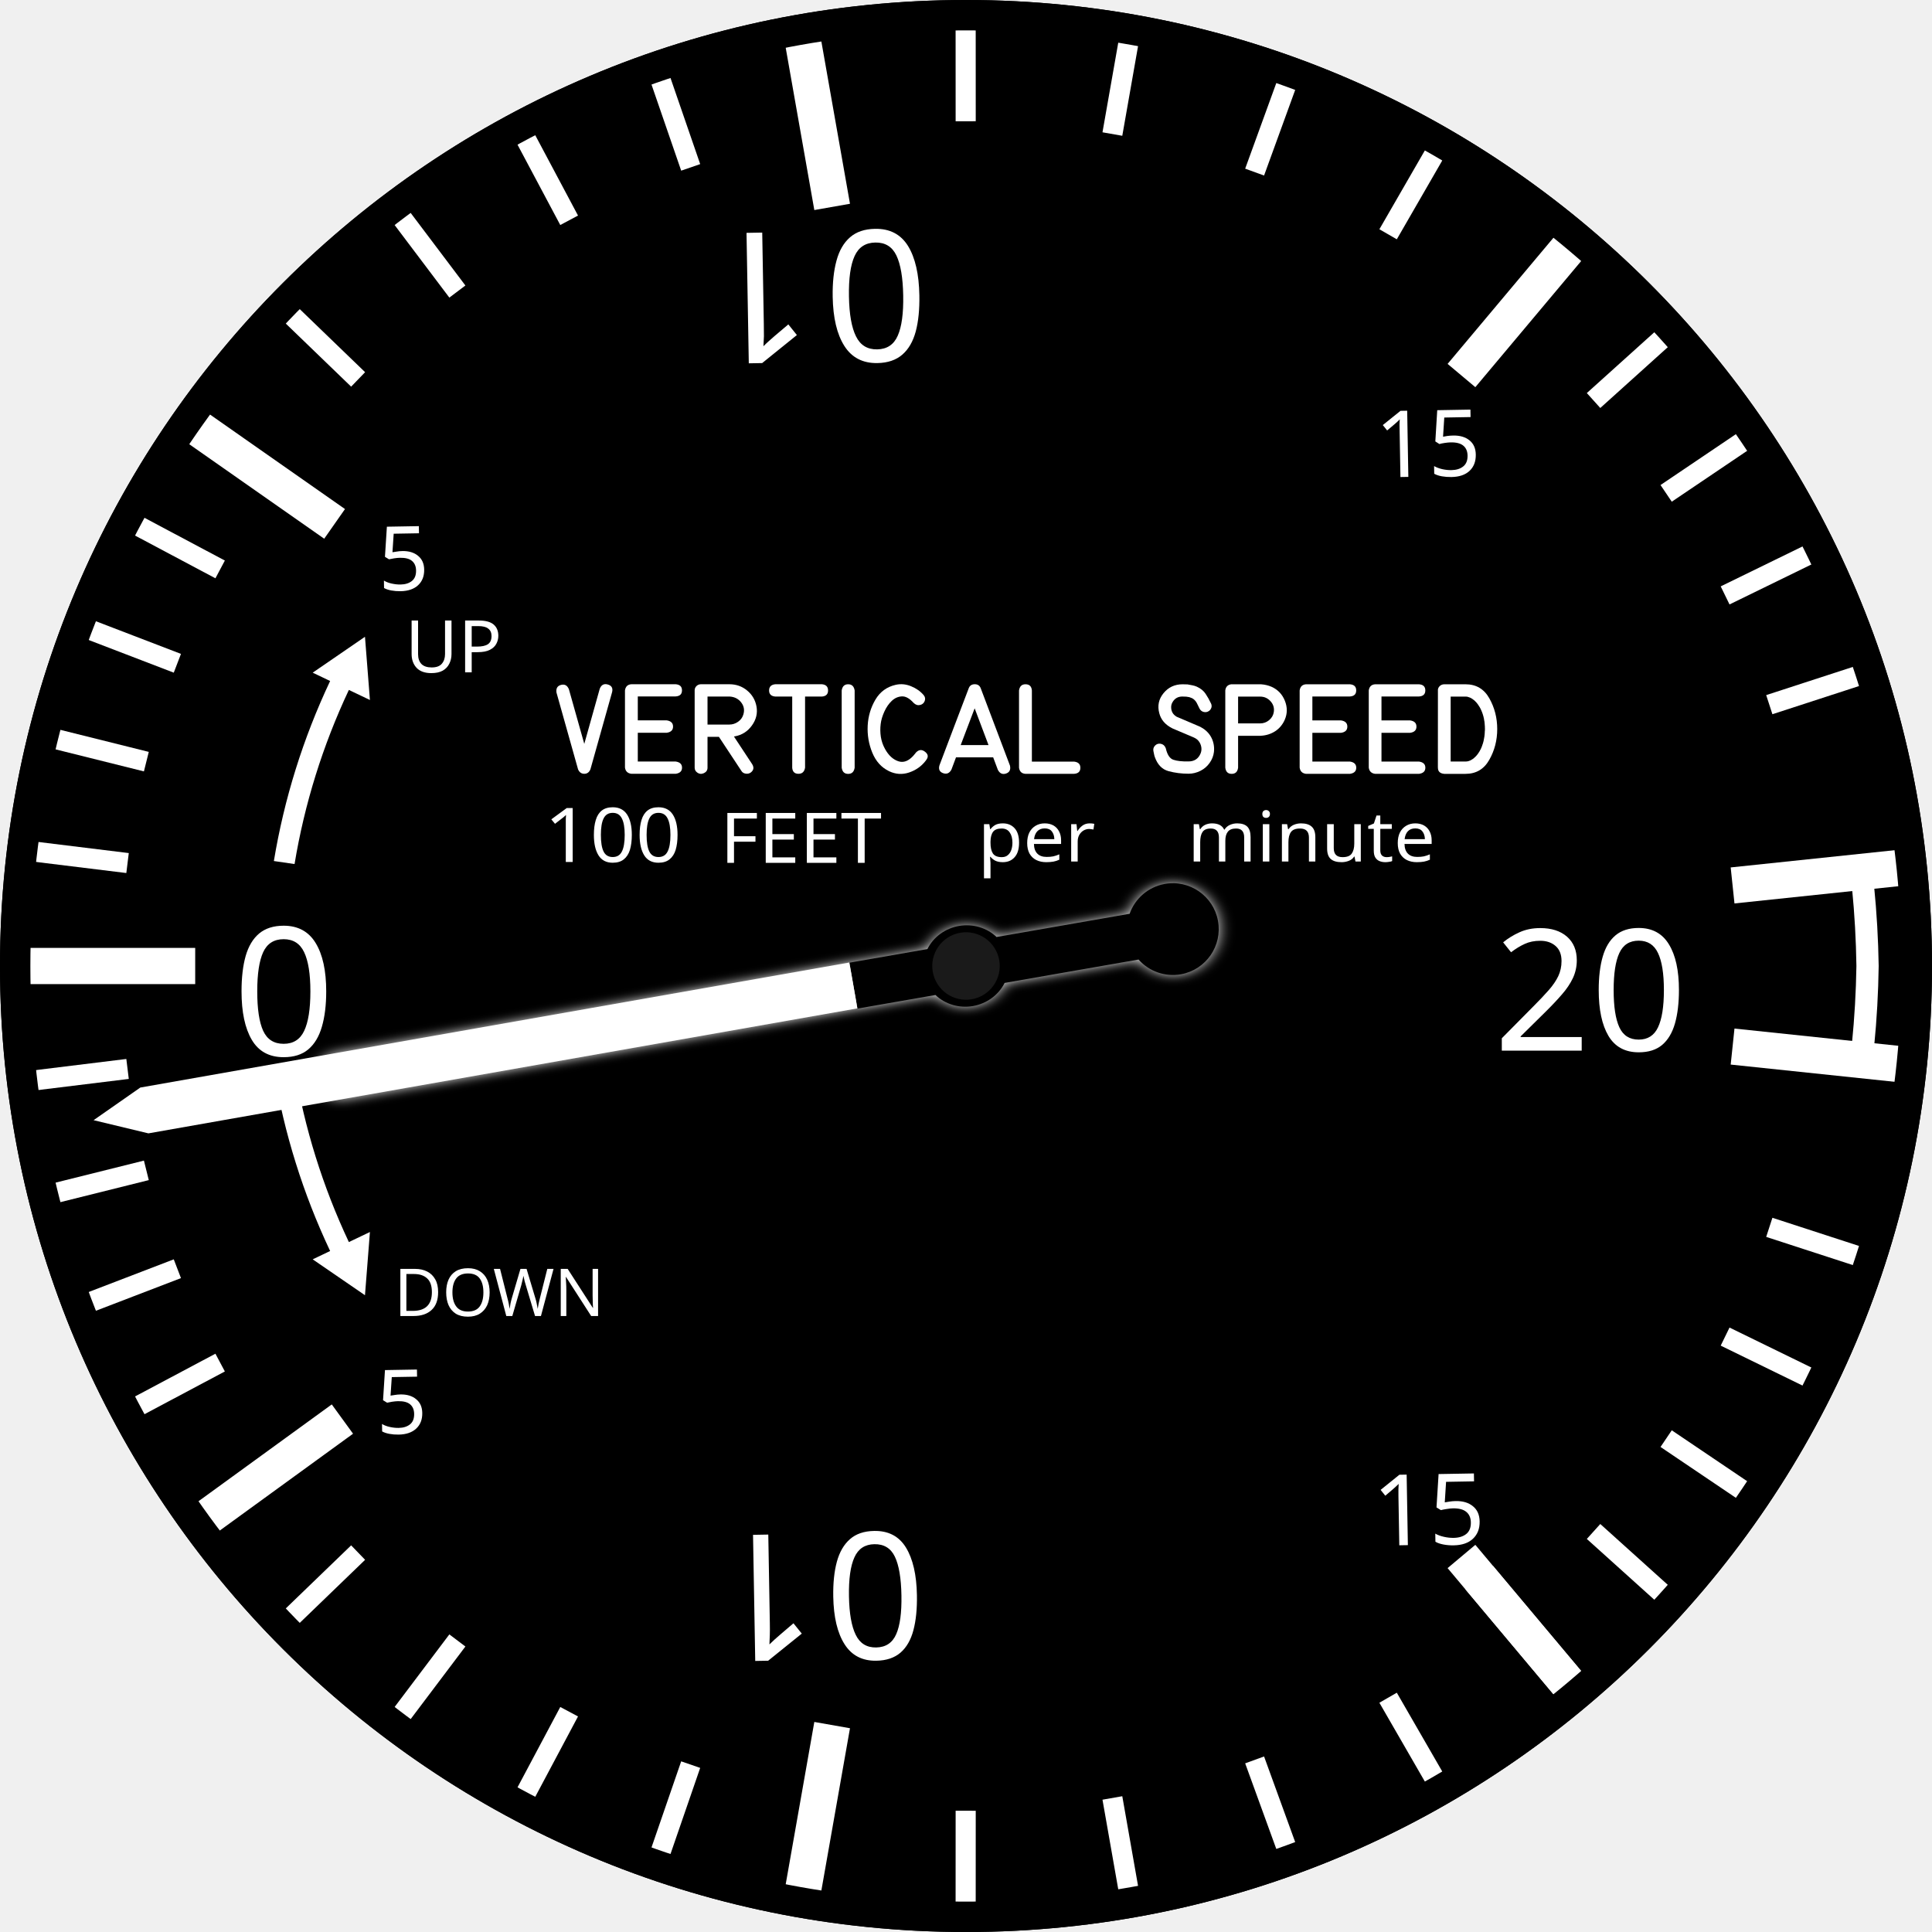
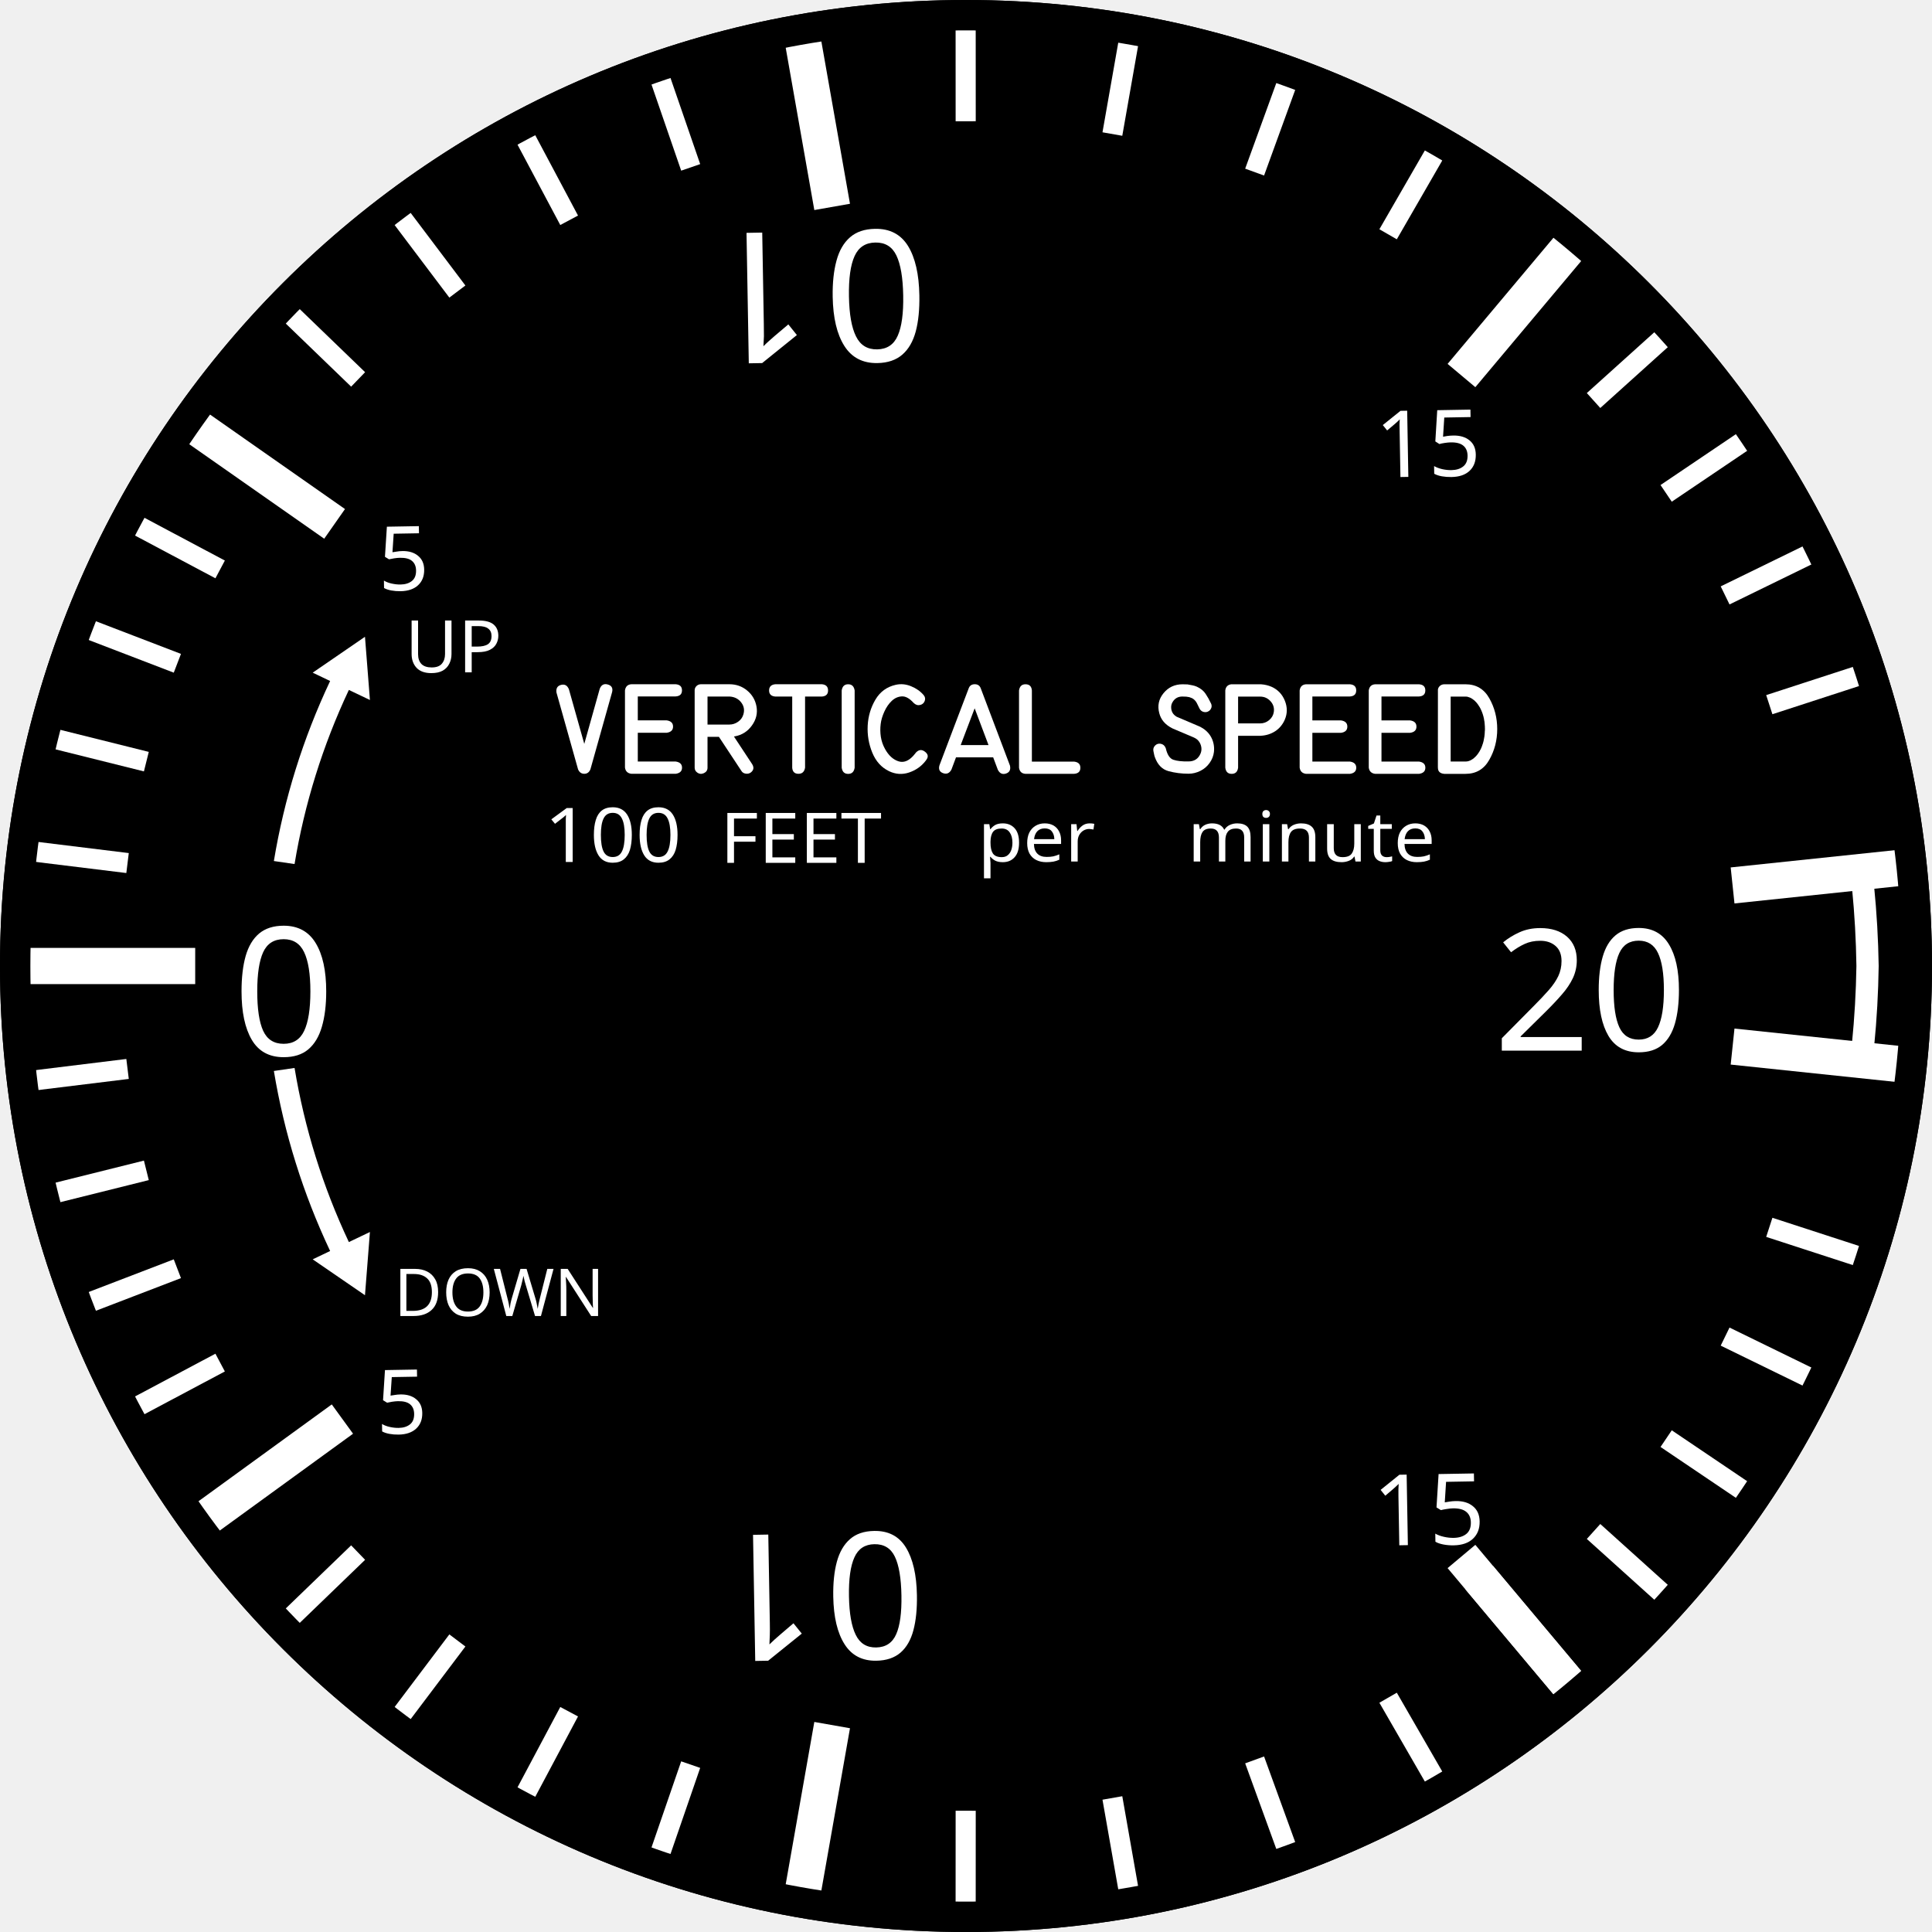
<svg xmlns="http://www.w3.org/2000/svg" width="1024" height="1024" viewBox="0 0 270.933 270.933" version="1.1" id="svg8">
  <defs id="defs2">
    <filter style="color-interpolation-filters:sRGB" id="filter4903" x="-0.016" width="1.033" y="-0.168" height="1.336">
      <feGaussianBlur stdDeviation="3.404" id="feGaussianBlur4905" />
    </filter>
  </defs>
  <g id="layer1" transform="translate(0,-26.06665)" style="display:inline">
    <circle style="fill:#000000;stroke-width:0.395" id="path42" cx="135.467" cy="161.533" r="135.467" />
  </g>
  <g id="layer3" style="display:inline" />
  <g id="layer6" style="display:inline">
    <text transform="translate(0,-26.06665)" id="text3869" y="210.616" x="55.252" style="font-style:normal;font-weight:normal;font-size:9.252px;line-height:1.25;font-family:sans-serif;letter-spacing:0px;word-spacing:0px;display:inline;fill:#ffffff;fill-opacity:1;stroke:none;stroke-width:0.231" xml:space="preserve">
      <tspan style="font-style:normal;font-variant:normal;font-weight:normal;font-stretch:normal;font-family:'MS 33558';-inkscape-font-specification:'MS 33558, ';fill:#ffffff;stroke-width:0.231" y="210.616" x="55.252" id="tspan3867">DOWN</tspan>
    </text>
    <g style="display:inline" id="g4019" transform="matrix(1.06808,0,0,1,-3.679263,3.175)">
      <g id="g3961" transform="matrix(0.9763982,0,0,1,463.7008,19.72973)" style="font-style:normal;font-weight:normal;font-size:12.56px;line-height:1.25;font-family:sans-serif;letter-spacing:0px;word-spacing:0px;fill:#ffffff;fill-opacity:1;stroke:none;stroke-width:0.314">
        <path id="path3919" style="font-style:normal;font-variant:normal;font-weight:normal;font-stretch:normal;font-family:'MS 33558';-inkscape-font-specification:'MS 33558, ';fill:#ffffff;fill-opacity:1;stroke-width:0.314" d="m -396.554,74.207 q -0.117,-0.871 0.619,-1.067 0.742,-0.196 1.055,0.619 l 2.067,7.654 2.079,-7.728 q 0.313,-0.828 1.079,-0.601 0.767,0.221 0.589,1.049 l -2.919,10.837 q -0.245,0.632 -0.822,0.638 -0.577,0 -0.84,-0.613 z" />
        <path id="path3921" style="font-style:normal;font-variant:normal;font-weight:normal;font-stretch:normal;font-family:'MS 33558';-inkscape-font-specification:'MS 33558, ';fill:#ffffff;fill-opacity:1;stroke-width:0.314" d="m -380.534,74.759 h -5.084 v 3.355 h 3.876 q 0.871,0.129 0.865,0.877 0,0.742 -0.865,0.865 h -3.876 v 4.029 h 5.084 q 0.865,0.129 0.865,0.865 0,0.736 -0.865,0.859 h -5.937 q -0.767,-0.098 -0.871,-0.871 V 73.907 q 0.117,-0.81 0.871,-0.859 h 5.937 q 0.865,0.067 0.859,0.865 0,0.791 -0.859,0.846 z" />
        <path id="path3923" style="font-style:normal;font-variant:normal;font-weight:normal;font-stretch:normal;font-family:'MS 33558';-inkscape-font-specification:'MS 33558, ';fill:#ffffff;fill-opacity:1;stroke-width:0.314" d="m -370.225,84.278 q 0.393,0.693 -0.221,1.165 -0.294,0.209 -0.681,0.141 -0.38,-0.067 -0.558,-0.38 l -3.024,-4.778 h -1.533 v 4.318 q 0,0.534 -0.484,0.773 -0.485,0.233 -0.908,-0.092 -0.337,-0.251 -0.337,-0.681 v -10.837 q 0,-0.356 0.245,-0.607 0.251,-0.251 0.613,-0.251 h 3.809 q 1.374,0 2.386,0.877 1.012,0.871 1.257,2.214 0.258,1.441 -0.613,2.698 -0.865,1.251 -2.3,1.521 l -0.117,0.018 z m -3.079,-5.575 q 0.626,0 1.153,-0.38 0.534,-0.38 0.718,-0.994 0.288,-0.944 -0.264,-1.705 -0.552,-0.767 -1.521,-0.846 h -3.024 v 3.925 z" />
        <path id="path3925" style="font-style:normal;font-variant:normal;font-weight:normal;font-stretch:normal;font-family:'MS 33558';-inkscape-font-specification:'MS 33558, ';fill:#ffffff;fill-opacity:1;stroke-width:0.314" d="m -364.853,84.75 v -9.972 h -2.251 q -0.859,-0.067 -0.859,-0.859 0.006,-0.797 0.859,-0.871 h 6.225 q 0.846,0.067 0.846,0.871 0.006,0.797 -0.846,0.859 h -2.245 v 9.972 q -0.141,0.871 -0.908,0.859 -0.76,-0.012 -0.822,-0.859 z" />
        <path id="path3927" style="font-style:normal;font-variant:normal;font-weight:normal;font-stretch:normal;font-family:'MS 33558';-inkscape-font-specification:'MS 33558, ';fill:#ffffff;fill-opacity:1;stroke-width:0.314" d="m -356.457,84.762 q -0.135,0.865 -0.877,0.859 -0.736,0 -0.865,-0.859 V 73.919 q 0.129,-0.865 0.865,-0.865 0.742,-0.006 0.877,0.865 z" />
        <path id="path3929" style="font-style:normal;font-variant:normal;font-weight:normal;font-stretch:normal;font-family:'MS 33558';-inkscape-font-specification:'MS 33558, ';fill:#ffffff;fill-opacity:1;stroke-width:0.314" d="m -346.816,83.646 -0.055,0.08 q -0.018,0.025 -0.031,0.043 -0.012,0.018 -0.025,0.037 -0.84,1.135 -2.208,1.619 -1.362,0.478 -2.686,-0.178 -1.539,-0.767 -2.263,-2.6 -0.718,-1.834 -0.619,-3.809 0.104,-1.981 1.043,-3.637 0.944,-1.656 2.735,-2.073 1.03,-0.239 2.055,0.202 1.024,0.435 1.68,1.227 0.006,0 0.031,0.043 0.282,0.368 0.117,0.81 -0.166,0.435 -0.607,0.546 -0.472,0.123 -0.871,-0.282 -0.822,-0.957 -1.582,-0.92 -0.76,0.037 -1.362,0.626 -0.601,0.589 -1,1.509 -0.399,0.92 -0.491,1.723 -0.11,0.895 0.018,1.803 0.135,0.902 0.558,1.699 0.736,1.398 1.852,1.754 1.122,0.35 2.189,-1.073 0.049,-0.061 0.117,-0.159 0.576,-0.638 1.214,-0.129 0.644,0.503 0.19,1.141 z" />
        <path id="path3931" style="font-style:normal;font-variant:normal;font-weight:normal;font-stretch:normal;font-family:'MS 33558';-inkscape-font-specification:'MS 33558, ';fill:#ffffff;fill-opacity:1;stroke-width:0.314" d="m -338.456,81.579 -1.864,-5.152 -1.877,5.152 z m -1.864,-5.152 1.864,5.152 z m -4.735,7.997 q 0.981,-2.705 1.963,-5.403 0.987,-2.705 1.975,-5.409 0.202,-0.558 0.803,-0.564 0.601,-0.006 0.81,0.564 l 3.931,10.843 q 0.184,0.865 -0.527,1.116 -0.711,0.251 -1.098,-0.515 l -0.632,-1.754 h -4.998 l -0.613,1.711 q -0.393,0.773 -1.116,0.509 -0.724,-0.27 -0.497,-1.098 z" />
        <path id="path3933" style="font-style:normal;font-variant:normal;font-weight:normal;font-stretch:normal;font-family:'MS 33558';-inkscape-font-specification:'MS 33558, ';fill:#ffffff;fill-opacity:1;stroke-width:0.314" d="m -333.483,85.615 q -0.754,-0.049 -0.871,-0.852 V 73.919 q 0.129,-0.883 0.895,-0.865 0.767,0.012 0.834,0.865 v 9.984 l 5.661,-0.006 q 0.871,0.098 0.859,0.883 -0.006,0.779 -0.865,0.834 z" />
      </g>
      <g id="g3951" transform="matrix(0.9683022,0,0,1,456.7685,19.73638)" style="font-style:normal;font-weight:normal;font-size:12.56px;line-height:1.25;font-family:sans-serif;letter-spacing:0px;word-spacing:0px;fill:#ffffff;fill-opacity:1;stroke:none;stroke-width:0.314">
        <path id="path3935" style="font-style:normal;font-variant:normal;font-weight:normal;font-stretch:normal;font-family:'MS 33558';-inkscape-font-specification:'MS 33558, ';fill:#ffffff;fill-opacity:1;stroke-width:0.314" d="m -305.614,78.924 0.098,0.043 0.11,0.055 0.098,0.055 q 0.043,0.031 0.092,0.061 0.055,0.025 0.104,0.055 1.214,0.797 1.503,2.208 0.11,0.552 0.049,1.135 -0.098,0.834 -0.589,1.546 -0.485,0.705 -1.22,1.092 -0.791,0.417 -1.637,0.417 -1.423,0 -2.717,-0.362 -1.294,-0.368 -1.846,-1.956 -0.074,-0.202 -0.11,-0.417 -0.037,-0.215 -0.086,-0.429 -0.092,-0.442 0.215,-0.779 0.313,-0.337 0.773,-0.258 0.484,0.098 0.675,0.601 l 0.018,0.055 q 0.294,1.331 1.024,1.588 0.736,0.258 2.042,0.233 1.202,0 1.65,-1.128 0.196,-0.503 0.061,-1.043 -0.135,-0.546 -0.534,-0.908 -0.178,-0.153 -0.466,-0.288 l -2.84,-1.245 -0.092,-0.049 q -1.392,-0.736 -1.73,-2.091 -0.411,-1.57 0.57,-2.815 0.987,-1.251 2.588,-1.251 l 0.675,0.018 q 0.331,0.061 0.638,0.123 0.307,0.055 0.619,0.196 0.773,0.362 1.184,0.994 0.411,0.632 0.742,1.368 0.031,0.067 0.055,0.159 0.068,0.301 -0.061,0.546 -0.074,0.153 -0.153,0.233 -0.08,0.08 -0.129,0.11 -0.319,0.227 -0.699,0.135 -0.38,-0.086 -0.583,-0.491 -0.159,-0.356 -0.343,-0.724 -0.178,-0.374 -0.503,-0.619 -0.135,-0.098 -0.264,-0.141 -0.123,-0.049 -0.276,-0.104 l -0.399,-0.067 -0.564,-0.018 q -0.822,0.012 -1.257,0.711 -0.294,0.448 -0.221,1 0.086,0.681 0.638,1.055 0.025,0.018 0.055,0.043 0.031,0.018 0.068,0.037 l 0.068,0.031 0.074,0.031 z" />
        <path id="path3937" style="font-style:normal;font-variant:normal;font-weight:normal;font-stretch:normal;font-family:'MS 33558';-inkscape-font-specification:'MS 33558, ';fill:#ffffff;fill-opacity:1;stroke-width:0.314" d="m -297.304,73.048 h 0.117 q 0.785,0.055 1.447,0.356 1.27,0.595 1.797,1.956 0.527,1.362 -0.012,2.656 -0.435,1.024 -1.288,1.607 -0.852,0.576 -1.944,0.644 l -0.117,0.006 h -2.981 v 4.471 q -0.11,0.865 -0.871,0.865 -0.76,0 -0.865,-0.865 V 73.907 q 0.092,-0.76 0.81,-0.859 h 0.055 z m 0,1.729 h -2.981 v 3.759 h 2.981 q 0.699,0 1.233,-0.466 0.54,-0.466 0.632,-1.165 0.11,-0.846 -0.454,-1.484 -0.564,-0.644 -1.411,-0.644 z" />
        <path id="path3939" style="font-style:normal;font-variant:normal;font-weight:normal;font-stretch:normal;font-family:'MS 33558';-inkscape-font-specification:'MS 33558, ';fill:#ffffff;fill-opacity:1;stroke-width:0.314" d="m -285.13,74.759 h -5.084 v 3.355 h 3.876 q 0.871,0.129 0.865,0.877 0,0.742 -0.865,0.865 h -3.876 v 4.029 h 5.084 q 0.865,0.129 0.865,0.865 0,0.736 -0.865,0.859 h -5.937 q -0.767,-0.098 -0.871,-0.871 V 73.907 q 0.117,-0.81 0.871,-0.859 h 5.937 q 0.865,0.067 0.859,0.865 0,0.791 -0.859,0.846 z" />
        <path id="path3941" style="font-style:normal;font-variant:normal;font-weight:normal;font-stretch:normal;font-family:'MS 33558';-inkscape-font-specification:'MS 33558, ';fill:#ffffff;fill-opacity:1;stroke-width:0.314" d="m -275.759,74.759 h -5.084 v 3.355 h 3.876 q 0.871,0.129 0.865,0.877 0,0.742 -0.865,0.865 h -3.876 v 4.029 h 5.084 q 0.865,0.129 0.865,0.865 0,0.736 -0.865,0.859 h -5.937 q -0.767,-0.098 -0.871,-0.871 V 73.907 q 0.117,-0.81 0.871,-0.859 h 5.937 q 0.865,0.067 0.859,0.865 0,0.791 -0.859,0.846 z" />
        <path id="path3943" style="font-style:normal;font-variant:normal;font-weight:normal;font-stretch:normal;font-family:'MS 33558';-inkscape-font-specification:'MS 33558, ';fill:#ffffff;fill-opacity:1;stroke-width:0.314" d="m -272.337,73.048 h 2.889 q 2.153,0 3.226,1.963 1.073,1.963 1.073,4.318 0,2.355 -1.079,4.318 -1.073,1.963 -3.22,1.963 h -2.889 0.012 -0.012 q -0.202,-0.031 -0.221,-0.037 -0.638,-0.153 -0.632,-0.834 h -0.006 l 0.006,-10.831 q -0.006,-0.018 -0.006,-0.049 0.018,-0.337 0.264,-0.57 0.251,-0.239 0.601,-0.239 z m 2.889,10.831 q 0.012,0 0.025,0 0.012,0 0.031,0 0.012,0 0.018,0 0.012,-0.006 0.031,-0.006 0.012,0 0.025,0 0.018,-0.006 0.037,-0.006 0.012,0 0.025,0 0.012,-0.006 0.031,-0.006 0.012,0 0.025,0 0.012,-0.006 0.031,-0.006 0.025,-0.012 0.049,-0.012 0.012,0 0.025,-0.006 0.012,-0.012 0.031,-0.018 0.012,0 0.025,0 0.018,-0.006 0.037,-0.012 0.012,0 0.025,-0.006 0.012,-0.006 0.031,-0.012 0.037,-0.012 0.055,-0.025 0.11,-0.037 0.061,-0.025 0.012,0 0.025,-0.006 0.012,-0.012 0.031,-0.018 0.055,-0.037 0.049,-0.031 0.061,-0.031 0.061,-0.031 0.012,-0.006 0.025,-0.012 0.012,-0.012 0.031,-0.025 0.055,-0.037 0.055,-0.037 0.012,-0.006 0.025,-0.012 0.018,-0.012 0.037,-0.025 0.012,-0.006 0.025,-0.018 0.012,-0.012 0.031,-0.025 0.012,-0.006 0.025,-0.012 0.012,-0.012 0.031,-0.025 0.012,-0.012 0.061,-0.049 0.049,-0.049 0.049,-0.049 0.012,-0.012 0.025,-0.025 0.012,-0.012 0.031,-0.031 0.012,-0.012 0.025,-0.025 0.012,-0.012 0.031,-0.031 0.018,-0.012 0.055,-0.049 0.012,-0.012 0.025,-0.025 0.012,-0.012 0.031,-0.031 0.012,-0.012 0.025,-0.025 0.012,-0.018 0.031,-0.037 0.074,-0.098 0.049,-0.061 0.043,-0.043 0.055,-0.067 0.055,-0.074 0.049,-0.067 0.012,-0.018 0.025,-0.031 0.012,-0.018 0.031,-0.037 0.012,-0.018 0.018,-0.037 0.012,-0.018 0.031,-0.037 0.006,-0.018 0.018,-0.037 0.018,-0.025 0.031,-0.043 0.037,-0.049 0.049,-0.074 0.012,-0.018 0.018,-0.037 0.012,-0.025 0.031,-0.043 0.012,-0.018 0.018,-0.037 0.012,-0.025 0.031,-0.043 0.012,-0.031 0.037,-0.08 0.012,-0.018 0.018,-0.043 0.012,-0.025 0.031,-0.049 0.012,-0.018 0.018,-0.037 0.012,-0.025 0.031,-0.049 0.006,-0.018 0.012,-0.043 0.012,-0.025 0.025,-0.049 0.018,-0.031 0.043,-0.092 0.061,-0.153 0.043,-0.098 0.006,-0.018 0.012,-0.043 0.012,-0.031 0.025,-0.055 0.006,-0.025 0.012,-0.049 0.012,-0.025 0.025,-0.055 0.018,-0.055 0.031,-0.098 0.006,-0.025 0.012,-0.049 0.012,-0.025 0.025,-0.055 -0.025,0.061 0.031,-0.104 0.012,-0.031 0.037,-0.104 0,-0.025 0.006,-0.049 0.012,-0.031 0.018,-0.061 0.006,-0.025 0.012,-0.049 0.006,-0.031 0.018,-0.061 0,-0.018 0.006,-0.043 0.012,-0.031 0.018,-0.061 0.006,-0.043 0.018,-0.117 0,-0.025 0.006,-0.049 0.012,-0.031 0.018,-0.061 0,-0.025 0.006,-0.049 0.006,-0.031 0.012,-0.061 0.006,-0.043 0.018,-0.117 0,-0.025 0.006,-0.055 0.012,-0.031 0.018,-0.061 0,-0.043 0.012,-0.117 0,-0.025 0,-0.049 0.006,-0.031 0.012,-0.067 0.012,-0.074 0.012,-0.117 0.006,-0.043 0.006,-0.117 0.006,-0.043 0.006,-0.123 0.006,-0.043 0.006,-0.117 0,-0.031 0,-0.055 0.006,-0.031 0.012,-0.067 0,-0.025 0,-0.049 0.006,-0.031 0.006,-0.067 0,-0.025 0,-0.055 0,-0.031 0,-0.061 0,-0.031 0,-0.055 0,-0.031 0,-0.061 0,-0.031 -0.006,-0.055 0,-0.031 0,-0.067 0,-0.025 0,-0.055 0,-0.031 0,-0.061 0,-0.037 -0.012,-0.123 0,-0.074 -0.006,-0.11 0,-0.043 -0.012,-0.129 0,-0.074 -0.006,-0.11 0,-0.043 -0.012,-0.117 -0.006,-0.025 -0.012,-0.055 0,-0.031 0,-0.061 -0.012,-0.074 -0.025,-0.117 -0.006,-0.025 -0.012,-0.049 -0.006,-0.031 -0.006,-0.061 -0.006,-0.043 -0.018,-0.117 -0.006,-0.043 -0.018,-0.117 -0.025,-0.074 -0.031,-0.11 -0.012,-0.074 -0.018,-0.104 -0.012,-0.025 -0.018,-0.049 -0.006,-0.031 -0.012,-0.061 -0.006,-0.025 -0.018,-0.049 -0.012,-0.031 -0.012,-0.061 -0.055,-0.166 -0.031,-0.104 -0.012,-0.043 -0.031,-0.104 -0.012,-0.018 -0.025,-0.043 -0.006,-0.031 -0.012,-0.055 -0.006,-0.018 -0.037,-0.104 -0.025,-0.061 -0.037,-0.098 -0.012,-0.018 -0.025,-0.043 -0.006,-0.031 -0.012,-0.055 -0.012,-0.018 -0.025,-0.043 -0.012,-0.025 -0.018,-0.049 -0.025,-0.061 -0.043,-0.092 -0.025,-0.061 -0.037,-0.086 -0.025,-0.061 -0.043,-0.092 -0.012,-0.018 -0.025,-0.037 -0.012,-0.025 -0.018,-0.043 -0.037,-0.061 -0.049,-0.086 -0.055,-0.086 -0.049,-0.08 -0.018,-0.018 -0.031,-0.037 -0.006,-0.025 -0.018,-0.043 -0.012,-0.025 -0.049,-0.074 -0.012,-0.018 -0.025,-0.037 -0.012,-0.018 -0.018,-0.037 -0.031,-0.055 -0.104,-0.141 -0.012,-0.012 -0.098,-0.135 -0.074,-0.086 -0.11,-0.123 -0.037,-0.043 -0.11,-0.117 -0.049,-0.055 -0.104,-0.104 -0.043,-0.031 -0.117,-0.092 -0.061,-0.049 -0.117,-0.092 -0.141,-0.092 -0.117,-0.08 -0.123,-0.074 -0.11,-0.067 0,0 -0.11,-0.055 -0.025,-0.012 -0.117,-0.043 -0.08,-0.031 -0.117,-0.043 -0.031,-0.006 -0.055,-0.012 -0.025,-0.012 -0.049,-0.025 -0.11,-0.018 -0.11,-0.018 -0.037,-0.006 -0.11,-0.006 -0.018,0 -0.031,0 -0.012,0 -0.025,0 h -2.024 v 9.101 0 z" />
      </g>
      <text transform="scale(0.9961032,1.003912)" xml:space="preserve" style="font-style:normal;font-variant:normal;font-weight:normal;font-stretch:normal;font-size:10.542px;line-height:1.25;font-family:'MS 33558';-inkscape-font-specification:'MS 33558, ';letter-spacing:0px;word-spacing:0px;fill:#ffffff;fill-opacity:1;stroke:none;stroke-width:0.083" x="75.19" y="117.241" id="text3965">
        <tspan id="tspan3963" x="75.19" y="117.241" style="font-style:normal;font-variant:normal;font-weight:normal;font-stretch:normal;font-family:'MS 33558';-inkscape-font-specification:'MS 33558, ';fill:#ffffff;fill-opacity:1;stroke-width:0.083">100</tspan>
      </text>
      <text id="text3986" y="117.366" x="98.379" style="font-style:normal;font-variant:normal;font-weight:normal;font-stretch:normal;font-size:9.747px;line-height:1.25;font-family:'MS 33558';-inkscape-font-specification:'MS 33558, ';letter-spacing:0px;word-spacing:0px;fill:#ffffff;fill-opacity:1;stroke:none;stroke-width:0.077" xml:space="preserve" transform="scale(0.9961032,1.003912)">
        <tspan style="font-style:normal;font-variant:normal;font-weight:normal;font-stretch:normal;font-family:'MS 33558';-inkscape-font-specification:'MS 33558, ';fill:#ffffff;fill-opacity:1;stroke-width:0.077" y="117.366" x="98.379" id="tspan3984">FEET</tspan>
      </text>
      <text transform="scale(0.9961032,1.003912)" xml:space="preserve" style="font-style:normal;font-variant:normal;font-weight:normal;font-stretch:normal;font-size:9.747px;line-height:1.25;font-family:'MS 33558';-inkscape-font-specification:'MS 33558, ';letter-spacing:0px;word-spacing:0px;fill:#ffffff;fill-opacity:1;stroke:none;stroke-width:0.077" x="132.328" y="117.182" id="text3990">
        <tspan id="tspan3988" x="132.328" y="117.182" style="font-style:normal;font-variant:normal;font-weight:normal;font-stretch:normal;font-family:'MS 33558';-inkscape-font-specification:'MS 33558, ';fill:#ffffff;fill-opacity:1;stroke-width:0.077">per</tspan>
      </text>
      <text id="text3994" y="117.182" x="159.97" style="font-style:normal;font-variant:normal;font-weight:normal;font-stretch:normal;font-size:9.747px;line-height:1.25;font-family:'MS 33558';-inkscape-font-specification:'MS 33558, ';letter-spacing:0px;word-spacing:0px;fill:#ffffff;fill-opacity:1;stroke:none;stroke-width:0.077" xml:space="preserve" transform="scale(0.9961032,1.003912)">
        <tspan style="font-style:normal;font-variant:normal;font-weight:normal;font-stretch:normal;font-family:'MS 33558';-inkscape-font-specification:'MS 33558, ';fill:#ffffff;fill-opacity:1;stroke-width:0.077" y="117.182" x="159.97" id="tspan3992">minute</tspan>
      </text>
    </g>
    <text transform="rotate(179)" xml:space="preserve" style="font-style:normal;font-variant:normal;font-weight:normal;font-stretch:normal;font-size:25.625px;line-height:1.25;font-family:'MS 33558';-inkscape-font-specification:'MS 33558, ';letter-spacing:0px;word-spacing:0px;display:inline;fill:#ffffff;fill-opacity:1;stroke:none;stroke-width:0.641" x="-129.435" y="-34.479" id="text51">
      <tspan x="-129.435" y="-34.479" style="letter-spacing:1.582px;fill:#ffffff;stroke-width:0.641" id="tspan49" dx="0 0.02">01</tspan>
    </text>
    <text id="text55" y="70.314" x="191.692" style="font-style:normal;font-variant:normal;font-weight:normal;font-stretch:normal;font-size:12.994px;line-height:1.25;font-family:'MS 33558';-inkscape-font-specification:'MS 33558, ';letter-spacing:0px;word-spacing:0px;display:inline;fill:#ffffff;fill-opacity:1;stroke:none;stroke-width:0.325" xml:space="preserve" transform="rotate(-1)">
      <tspan style="fill:#ffffff;stroke-width:0.325" y="70.314" x="191.692" id="tspan73">15</tspan>
    </text>
    <text xml:space="preserve" style="font-style:normal;font-variant:normal;font-weight:normal;font-stretch:normal;font-size:23.73px;line-height:1.25;font-family:'MS 33558';-inkscape-font-specification:'MS 33558, ';letter-spacing:0px;word-spacing:0px;display:inline;fill:#ffffff;fill-opacity:1;stroke:none;stroke-width:0.593" x="209.464" y="147.337" id="text59">
      <tspan x="209.464" y="147.337" style="fill:#ffffff;stroke-width:0.593" id="tspan57">20</tspan>
    </text>
    <text id="text83" y="-217.047" x="-125.88" style="font-style:normal;font-variant:normal;font-weight:normal;font-stretch:normal;font-size:24.765px;line-height:1.25;font-family:'MS 33558';-inkscape-font-specification:'MS 33558, ';letter-spacing:0px;word-spacing:0px;display:inline;fill:#ffffff;fill-opacity:1;stroke:none;stroke-width:0.619" xml:space="preserve" transform="rotate(179)">
      <tspan id="tspan81" style="letter-spacing:1.09px;fill:#ffffff;stroke-width:0.619" y="-217.047" x="-125.88">01</tspan>
    </text>
    <text transform="rotate(-1)" xml:space="preserve" style="font-style:normal;font-variant:normal;font-weight:normal;font-stretch:normal;font-size:13.844px;line-height:1.25;font-family:'MS 33558';-inkscape-font-specification:'MS 33558, ';letter-spacing:0px;word-spacing:0px;display:inline;fill:#ffffff;fill-opacity:1;stroke:none;stroke-width:0.346" x="188.698" y="220.096" id="text91">
      <tspan id="tspan89" x="188.698" y="220.096" style="fill:#ffffff;stroke-width:0.346">15</tspan>
    </text>
    <text transform="rotate(-1)" xml:space="preserve" style="font-style:normal;font-variant:normal;font-weight:normal;font-stretch:normal;font-size:12.55px;line-height:1.25;font-family:'MS 33558';-inkscape-font-specification:'MS 33558, ';letter-spacing:0px;word-spacing:0px;display:inline;fill:#ffffff;fill-opacity:1;stroke:none;stroke-width:0.314" x="51.614" y="83.749" id="text95">
      <tspan id="tspan93" x="51.614" y="83.749" style="fill:#ffffff;stroke-width:0.314">5</tspan>
    </text>
    <text id="text3873" y="202" x="49.281" style="font-style:normal;font-variant:normal;font-weight:normal;font-stretch:normal;font-size:12.55px;line-height:1.25;font-family:'MS 33558';-inkscape-font-specification:'MS 33558, ';letter-spacing:0px;word-spacing:0px;display:inline;fill:#ffffff;fill-opacity:1;stroke:none;stroke-width:0.314" xml:space="preserve" transform="rotate(-1)">
      <tspan style="fill:#ffffff;stroke-width:0.314" y="202" x="49.281" id="tspan3871">5</tspan>
    </text>
    <text xml:space="preserve" style="font-style:normal;font-weight:normal;font-size:10.177px;line-height:1.25;font-family:sans-serif;letter-spacing:0px;word-spacing:0px;display:inline;fill:#ffffff;fill-opacity:1;stroke:none;stroke-width:0.254" x="56.8" y="94.284" id="text3861">
      <tspan id="tspan3859" x="56.8" y="94.284" style="font-style:normal;font-variant:normal;font-weight:normal;font-stretch:normal;font-family:'MS 33558';-inkscape-font-specification:'MS 33558, ';fill:#ffffff;stroke-width:0.254">UP</tspan>
    </text>
    <path transform="translate(0,-26.06665)" style="display:inline;opacity:1;fill:#ffffff;fill-opacity:1;stroke:none;stroke-width:2.646;stroke-linecap:square;stroke-linejoin:round;stroke-miterlimit:40;stroke-dasharray:none" d="m 51.182,207.702 -3.666,-2.517 -3.666,-2.516 2.446,-1.168 a 101.842,98.275 0 0 1 -7.89,-25.247 l 2.901,-0.423 a 98.801,95.341 0 0 0 7.616,24.416 l 2.953,-1.41 -0.346,4.433 z" id="path3836" />
    <path transform="translate(0,-26.06665)" id="path3839" d="m 51.182,115.365 -3.666,2.517 -3.666,2.516 2.446,1.168 a 101.842,98.275 0 0 0 -7.89,25.247 l 2.901,0.423 a 98.801,95.341 0 0 1 7.616,-24.416 l 2.953,1.41 -0.346,-4.433 z" style="display:inline;opacity:1;fill:#ffffff;fill-opacity:1;stroke:none;stroke-width:2.646;stroke-linecap:square;stroke-linejoin:round;stroke-miterlimit:40;stroke-dasharray:none" />
    <text xml:space="preserve" style="font-style:normal;font-variant:normal;font-weight:normal;font-stretch:normal;font-size:25.082px;line-height:1.25;font-family:'MS 33558';-inkscape-font-specification:'MS 33558, ';letter-spacing:0px;word-spacing:0px;display:inline;fill:#ffffff;fill-opacity:1;stroke:none;stroke-width:0.627" x="32.637" y="148.003" id="text33">
      <tspan x="32.637" y="148.003" style="fill:#ffffff;stroke-width:0.627" id="tspan35">0</tspan>
    </text>
  </g>
-   <g id="layer7" style="display:inline">
+   <g id="layer7" style="display:none">
    <g style="display:inline" id="g4921" transform="rotate(170,135.4667,135.4667)">
      <path id="circle4063" transform="matrix(0.2645833,0,0,0.2645833,-213.8067,-16.12047)" d="m 1208.561,548.82 a 24.328,24.328 0 0 0 -24.156,24.498 24.328,24.328 0 0 0 24.498,24.156 24.328,24.328 0 0 0 20.975,-12.342 l 71.594,0.123 c 4.238,5.761 11.171,9.204 18.58,9.227 7.416,0.008 14.369,-3.41 18.631,-9.162 l 40.748,0.068 v 0.07 h 280.738 l 20.162,-12.734 -20.162,-11.93 h -279.484 v -0.123 l -41.978,-0.072 c -4.238,-5.761 -11.171,-9.205 -18.58,-9.229 -7.416,-0.008 -14.371,3.412 -18.633,9.164 l -72.061,-0.123 a 24.328,24.328 0 0 0 -20.871,-11.592 z" style="display:inline;opacity:1;fill:#e6e6e6;fill-opacity:1;stroke:none;stroke-width:1.859;stroke-linecap:square;stroke-linejoin:round;stroke-miterlimit:40;stroke-dasharray:none;filter:url(#filter4903)" />
      <circle transform="rotate(90.09833)" r="5.058" cy="-135.699" cx="135.234" id="circle4998" style="display:inline;opacity:1;fill:#1a1a1a;fill-opacity:1;stroke:none;stroke-width:0.492;stroke-linecap:square;stroke-linejoin:round;stroke-miterlimit:40;stroke-dasharray:none" />
      <path style="opacity:1;fill:#000000;fill-opacity:1;stroke:none;stroke-width:0.57;stroke-linecap:square;stroke-linejoin:round;stroke-miterlimit:40;stroke-dasharray:none" d="m 105.958,129.088 a 6.437,6.437 0 0 0 -6.391,6.482 6.437,6.437 0 0 0 6.482,6.391 6.437,6.437 0 0 0 5.55,-3.265 l 18.942,0.032 c 1.121,1.524 2.956,2.435 4.916,2.442 1.962,0.002 3.802,-0.903 4.929,-2.425 l 11.101,0.019 0.011,-6.54 -11.107,-0.019 c -1.121,-1.524 -2.956,-2.435 -4.916,-2.442 -1.962,-0.002 -3.802,0.903 -4.93,2.425 l -19.066,-0.033 a 6.437,6.437 0 0 0 -5.522,-3.067 z" id="path4996" />
      <circle transform="rotate(90.09833)" style="opacity:1;fill:#1a1a1a;fill-opacity:1;stroke:none;stroke-width:0.92;stroke-linecap:square;stroke-linejoin:round;stroke-miterlimit:40;stroke-dasharray:none" id="path5038" cx="135.234" cy="-135.699" r="4.732" />
      <path id="path1000" d="m 151.499,132.262 v 6.473 0.053 H 252.456 l 7.251,-3.369 -7.251,-3.156 H 151.514 Z" style="opacity:1;fill:#ffffff;fill-opacity:1;stroke:none;stroke-width:1.934;stroke-linecap:square;stroke-linejoin:round;stroke-miterlimit:40;stroke-dasharray:none" />
    </g>
  </g>
  <g id="layer2" style="display:inline">
    <path style="opacity:1;fill:#ffffff;fill-opacity:1;stroke:none;stroke-width:3.976;stroke-linecap:square;stroke-linejoin:round;stroke-miterlimit:40;stroke-dasharray:none" d="m 262.81,124.258 -3.088,0.336 a 129.921,129.736 0 0 1 0.611,10.872 129.921,129.736 0 0 1 -0.627,10.872 l 3.119,0.339 a 133.045,132.855 0 0 0 0.631,-11.211 133.045,132.855 0 0 0 -0.646,-11.208 z" id="path3811" />
    <rect y="14.158" x="-323.671" height="5.078" width="20.847" id="rect57" style="fill:#ffffff;stroke:none;stroke-width:0.265" transform="rotate(-130)" />
    <rect style="fill:#ffffff;stroke:none;stroke-width:0.288" id="rect45" width="24.728" height="5.078" x="2.646" y="132.928" />
    <rect transform="scale(1,-1)" style="fill:#ffffff;stroke:none;stroke-width:0.164" id="use83" width="14.359" height="2.819" x="2.646" y="-136.876" />
    <rect style="fill:#ffffff;stroke:none;stroke-width:0.164" id="use101" width="14.359" height="2.819" x="2.646" y="134.057" />
    <rect transform="rotate(-43.97882)" style="fill:#ffffff;stroke:none;stroke-width:0.164" id="use118" width="14.359" height="2.819" x="-129.407" y="190.139" />
    <rect transform="rotate(-52.97882)" style="fill:#ffffff;stroke:none;stroke-width:0.164" id="use120" width="14.359" height="2.819" x="-159.413" y="188.315" />
    <rect transform="rotate(-61.97882)" style="fill:#ffffff;stroke:none;stroke-width:0.164" id="use122" width="14.359" height="2.819" x="-188.765" y="181.819" />
    <rect transform="rotate(-70.97882)" style="fill:#ffffff;stroke:none;stroke-width:0.164" id="use124" width="14.359" height="2.819" x="-216.74" y="170.811" />
    <rect transform="matrix(0.7195965,0.6943924,0.6943924,-0.7195965,0,0)" style="fill:#ffffff;stroke:none;stroke-width:0.164" id="use126" width="14.359" height="2.819" x="58.727" y="-4.824" />
    <rect transform="matrix(0.6021102,0.798413,0.798413,-0.6021102,0,0)" style="fill:#ffffff;stroke:none;stroke-width:0.164" id="use128" width="14.359" height="2.819" x="56.903" y="25.183" />
    <rect transform="matrix(0.4697979,0.882774,0.882774,-0.4697979,0,0)" style="fill:#ffffff;stroke:none;stroke-width:0.164" id="use130" width="14.359" height="2.819" x="50.407" y="54.535" />
    <rect transform="matrix(0.3259177,0.9453982,0.9453982,-0.3259177,0,0)" style="fill:#ffffff;stroke:none;stroke-width:0.164" id="use132" width="14.359" height="2.819" x="39.4" y="82.51" />
    <rect transform="rotate(-89.97882)" style="fill:#ffffff;stroke:none;stroke-width:0.164" id="use166" width="14.359" height="2.819" x="-268.238" y="134.107" />
    <rect transform="rotate(-99.97882)" style="fill:#ffffff;stroke:none;stroke-width:0.164" id="use168" width="14.359" height="2.819" x="-289.712" y="108.534" />
    <rect transform="rotate(-109.9788)" style="fill:#ffffff;stroke:none;stroke-width:0.164" id="use170" width="14.359" height="2.819" x="-306.42" y="79.619" />
    <rect transform="rotate(-119.9788)" style="fill:#ffffff;stroke:none;stroke-width:0.164" id="use172" width="14.359" height="2.819" x="-317.853" y="48.243" />
    <rect transform="rotate(-137.9788)" style="fill:#ffffff;stroke:none;stroke-width:0.164" id="use174" width="14.359" height="2.819" x="-324.141" y="-11.365" />
    <rect transform="rotate(-145.9788)" style="fill:#ffffff;stroke:none;stroke-width:0.164" id="use176" width="14.359" height="2.819" x="-320.893" y="-37.895" />
    <rect transform="rotate(-153.9788)" style="fill:#ffffff;stroke:none;stroke-width:0.164" id="use178" width="14.359" height="2.819" x="-313.985" y="-63.714" />
    <rect transform="rotate(-161.9788)" style="fill:#ffffff;stroke:none;stroke-width:0.164" id="use180" width="14.359" height="2.819" x="-303.551" y="-88.321" />
    <g id="g206" transform="matrix(1,0,0,-1,0,270.9333)">
      <rect transform="rotate(-89.97882)" style="fill:#ffffff;stroke:none;stroke-width:0.164" id="use182" width="14.359" height="2.819" x="-268.238" y="134.107" />
      <rect transform="rotate(-99.97882)" style="fill:#ffffff;stroke:none;stroke-width:0.164" id="use184" width="14.359" height="2.819" x="-289.712" y="108.534" />
      <rect transform="rotate(-109.9788)" style="fill:#ffffff;stroke:none;stroke-width:0.164" id="use186" width="14.359" height="2.819" x="-306.42" y="79.619" />
      <rect transform="rotate(-119.9788)" style="fill:#ffffff;stroke:none;stroke-width:0.164" id="use188" width="14.359" height="2.819" x="-317.853" y="48.243" />
      <rect transform="rotate(-137.9788)" style="fill:#ffffff;stroke:none;stroke-width:0.164" id="use190" width="14.359" height="2.819" x="-324.141" y="-11.365" />
      <rect transform="rotate(-145.9788)" style="fill:#ffffff;stroke:none;stroke-width:0.164" id="use192" width="14.359" height="2.819" x="-320.893" y="-37.895" />
      <rect transform="rotate(-153.9788)" style="fill:#ffffff;stroke:none;stroke-width:0.164" id="use194" width="14.359" height="2.819" x="-313.985" y="-63.714" />
      <rect transform="rotate(-161.9788)" style="fill:#ffffff;stroke:none;stroke-width:0.164" id="use196" width="14.359" height="2.819" x="-303.551" y="-88.321" />
    </g>
    <rect transform="rotate(-7)" style="fill:#ffffff;stroke:none;stroke-width:0.164" id="use229" width="14.359" height="2.819" x="-14.873" y="149.557" />
    <rect transform="rotate(-14)" style="fill:#ffffff;stroke:none;stroke-width:0.164" id="use231" width="14.359" height="2.819" x="-34.15" y="162.805" />
    <rect transform="rotate(-21)" style="fill:#ffffff;stroke:none;stroke-width:0.164" id="use233" width="14.359" height="2.819" x="-54.899" y="173.606" />
    <rect transform="rotate(-28)" style="fill:#ffffff;stroke:none;stroke-width:0.164" id="use235" width="14.359" height="2.819" x="-76.809" y="181.798" />
    <rect transform="matrix(0.9925462,0.1218693,0.1218693,-0.9925462,0,0)" style="fill:#ffffff;stroke:none;stroke-width:0.164" id="use237" width="14.359" height="2.819" x="18.145" y="-119.357" />
    <rect transform="matrix(0.9702957,0.2419219,0.2419219,-0.9702957,0,0)" style="fill:#ffffff;stroke:none;stroke-width:0.164" id="use239" width="14.359" height="2.819" x="31.394" y="-100.08" />
    <rect transform="matrix(0.9335804,0.3583679,0.3583679,-0.9335804,0,0)" style="fill:#ffffff;stroke:none;stroke-width:0.164" id="use241" width="14.359" height="2.819" x="42.195" y="-79.332" />
    <rect transform="matrix(0.8829476,0.4694716,0.4694716,-0.8829476,0,0)" style="fill:#ffffff;stroke:none;stroke-width:0.164" id="use243" width="14.359" height="2.819" x="50.387" y="-57.422" />
    <rect y="146.346" x="-253.385" height="5.078" width="24.728" id="rect3796" style="fill:#ffffff;stroke:none;stroke-width:0.288" transform="matrix(-0.9945219,0.1045285,0.1045285,0.9945219,0,0)" />
    <rect transform="matrix(-0.9945219,-0.1045285,-0.1045285,0.9945219,0,0)" style="fill:#ffffff;stroke:none;stroke-width:0.288" id="rect3798" width="24.728" height="5.078" x="-281.706" y="118.025" />
    <rect y="30.728" x="55.847" height="5.078" width="24.728" id="rect3841" style="fill:#ffffff;stroke:none;stroke-width:0.288" transform="rotate(35)" />
    <rect transform="rotate(80)" style="fill:#ffffff;stroke:none;stroke-width:0.288" id="rect3843" width="24.728" height="5.078" x="24.111" y="-112.424" />
    <rect y="-193.389" x="-116.124" height="5.078" width="24.728" id="rect3845" style="fill:#ffffff;stroke:none;stroke-width:0.288" transform="rotate(130)" />
    <rect transform="rotate(-130)" style="fill:#ffffff;stroke:none;stroke-width:0.288" id="rect3847" width="24.728" height="5.078" x="-323.671" y="14.158" />
    <rect y="154.393" x="-242.706" height="5.078" width="24.728" id="rect3849" style="fill:#ffffff;stroke:none;stroke-width:0.288" transform="rotate(-80)" />
    <rect transform="rotate(-36)" style="fill:#ffffff;stroke:none;stroke-width:0.288" id="rect3851" width="24.728" height="5.078" x="-102.851" y="186.681" />
  </g>
  <g id="layer4" style="display:inline">
    <path style="display:inline;fill:#000000;stroke-width:1.493" d="M 512,0 A 512,512 0 0 0 0,512 512,512 0 0 0 512,1024 512,512 0 0 0 1024,512 512,512 0 0 0 512,0 Z m 0,16.098 A 495.902,495.902 0 0 1 1007.902,512 495.902,495.902 0 0 1 512,1007.902 495.902,495.902 0 0 1 16.098,512 495.902,495.902 0 0 1 512,16.098 Z" id="circle3853" transform="scale(0.2645833)" />
  </g>
</svg>
